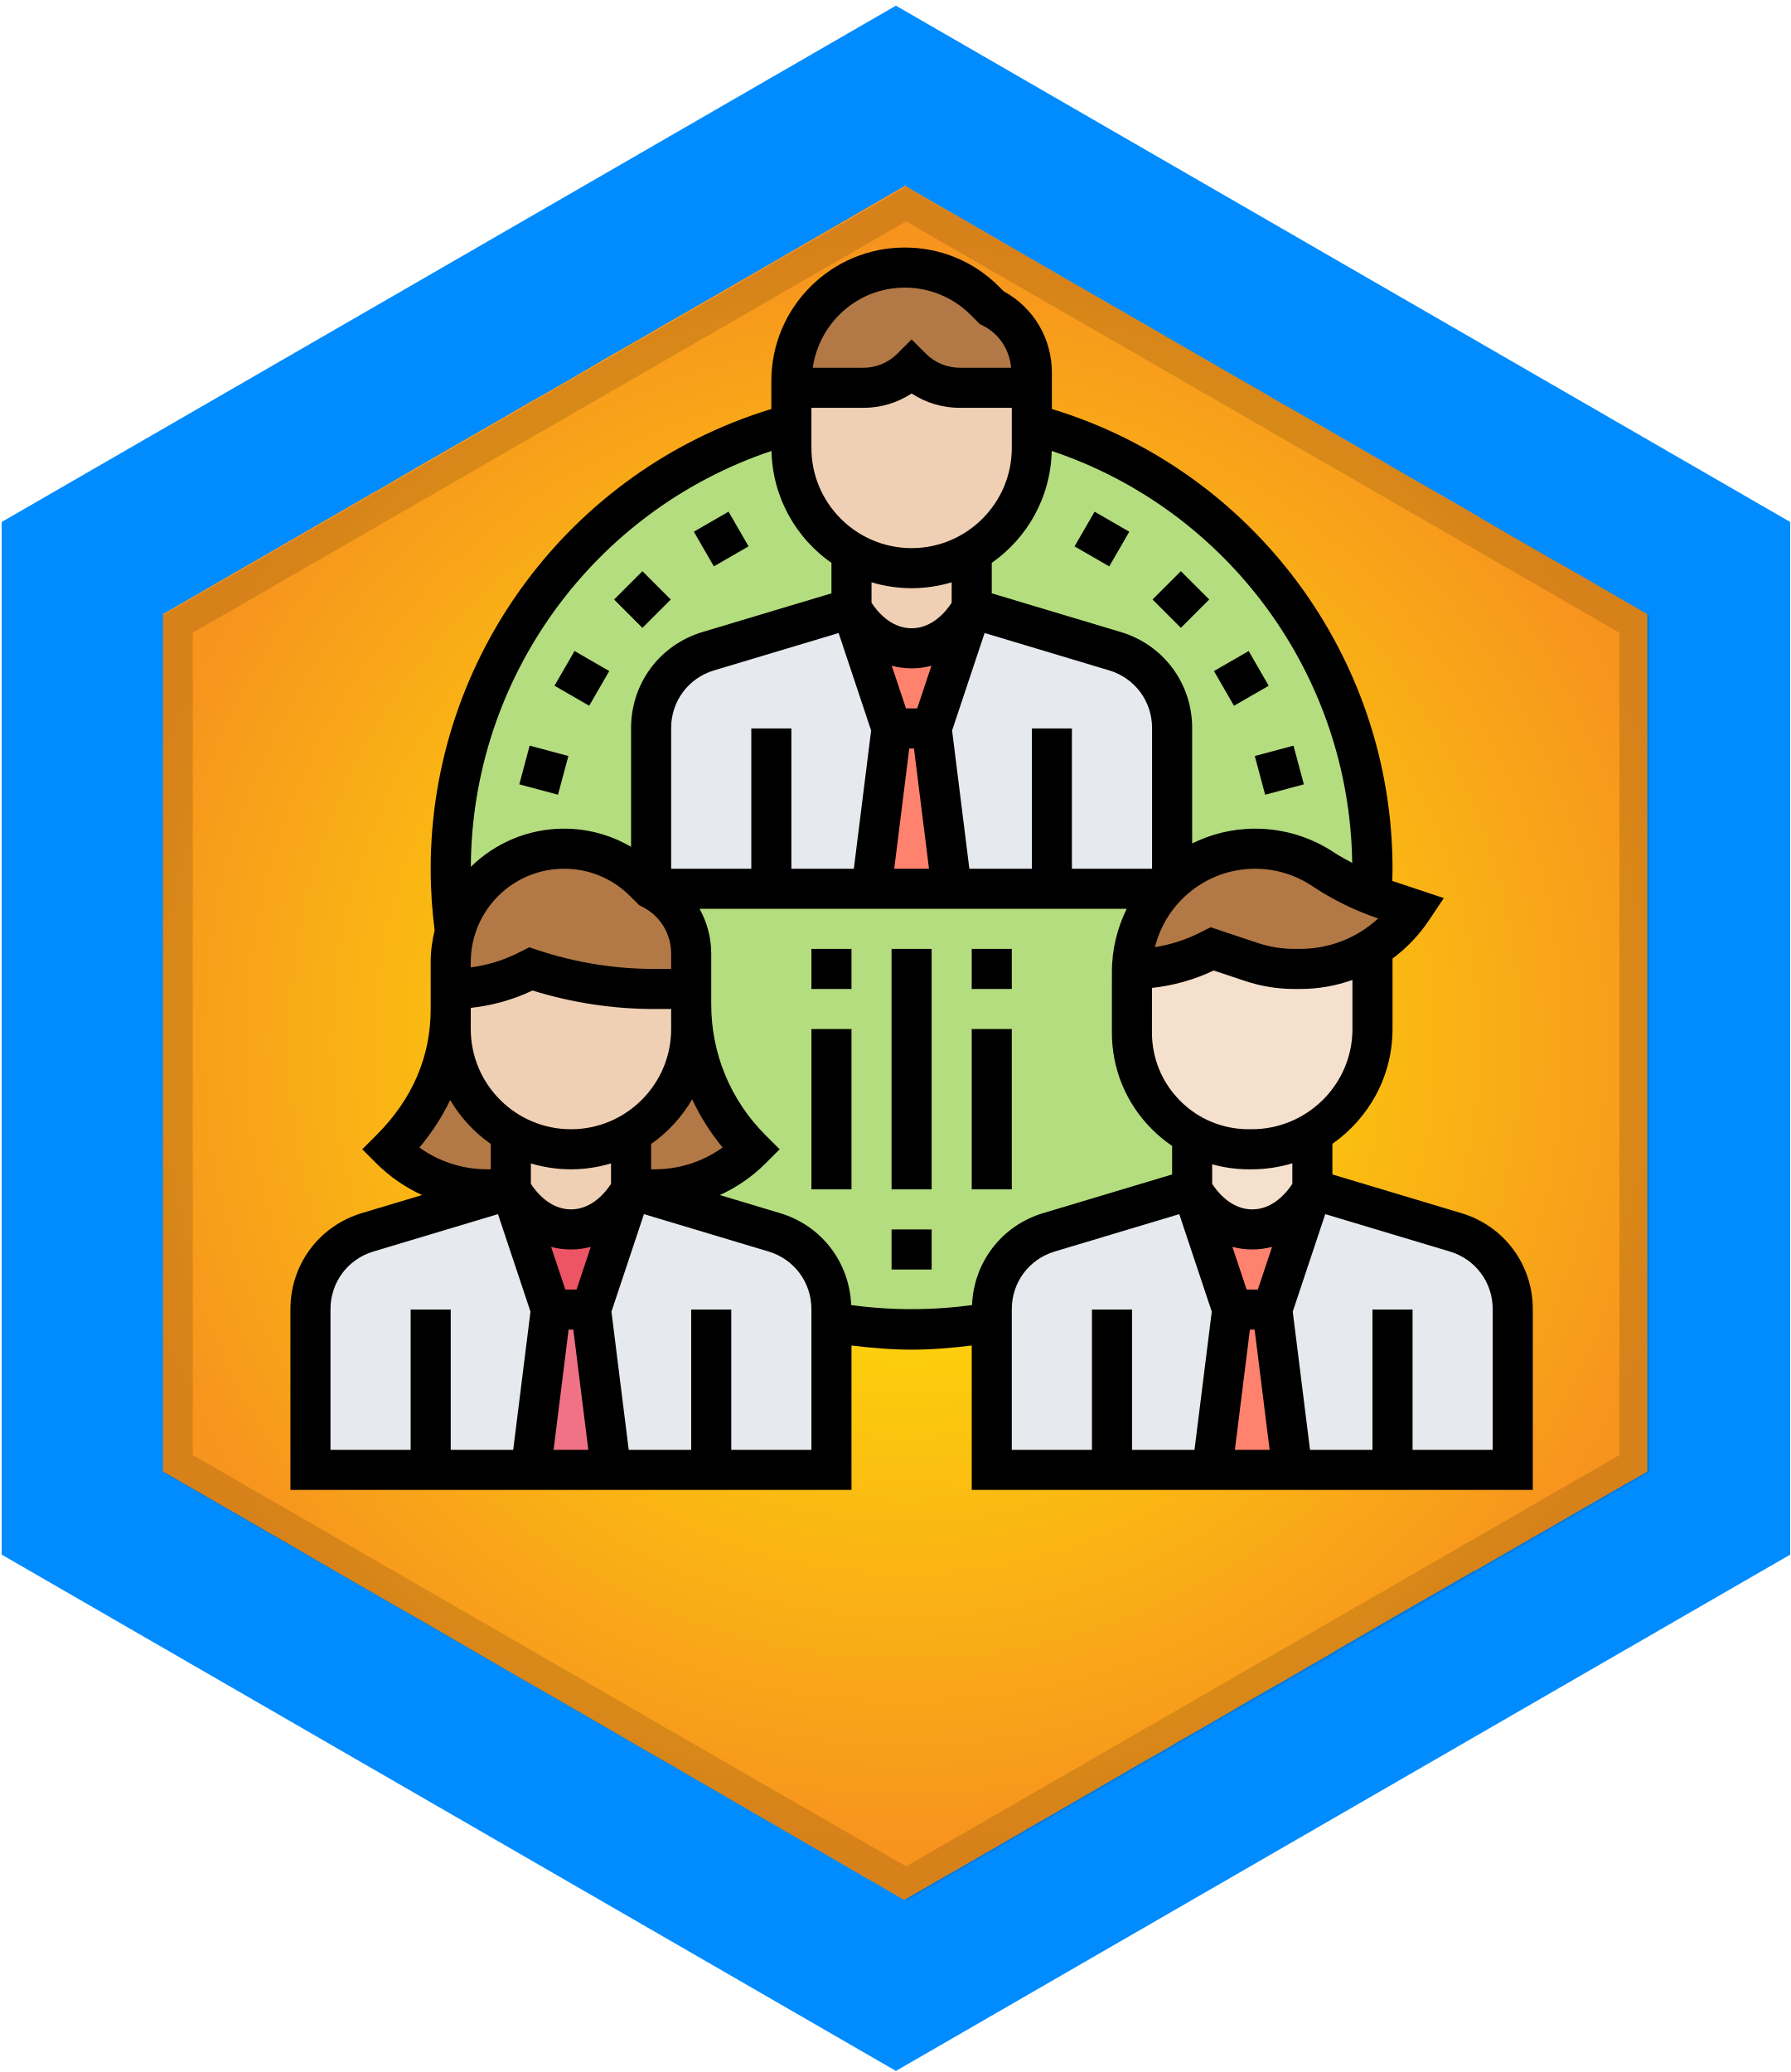
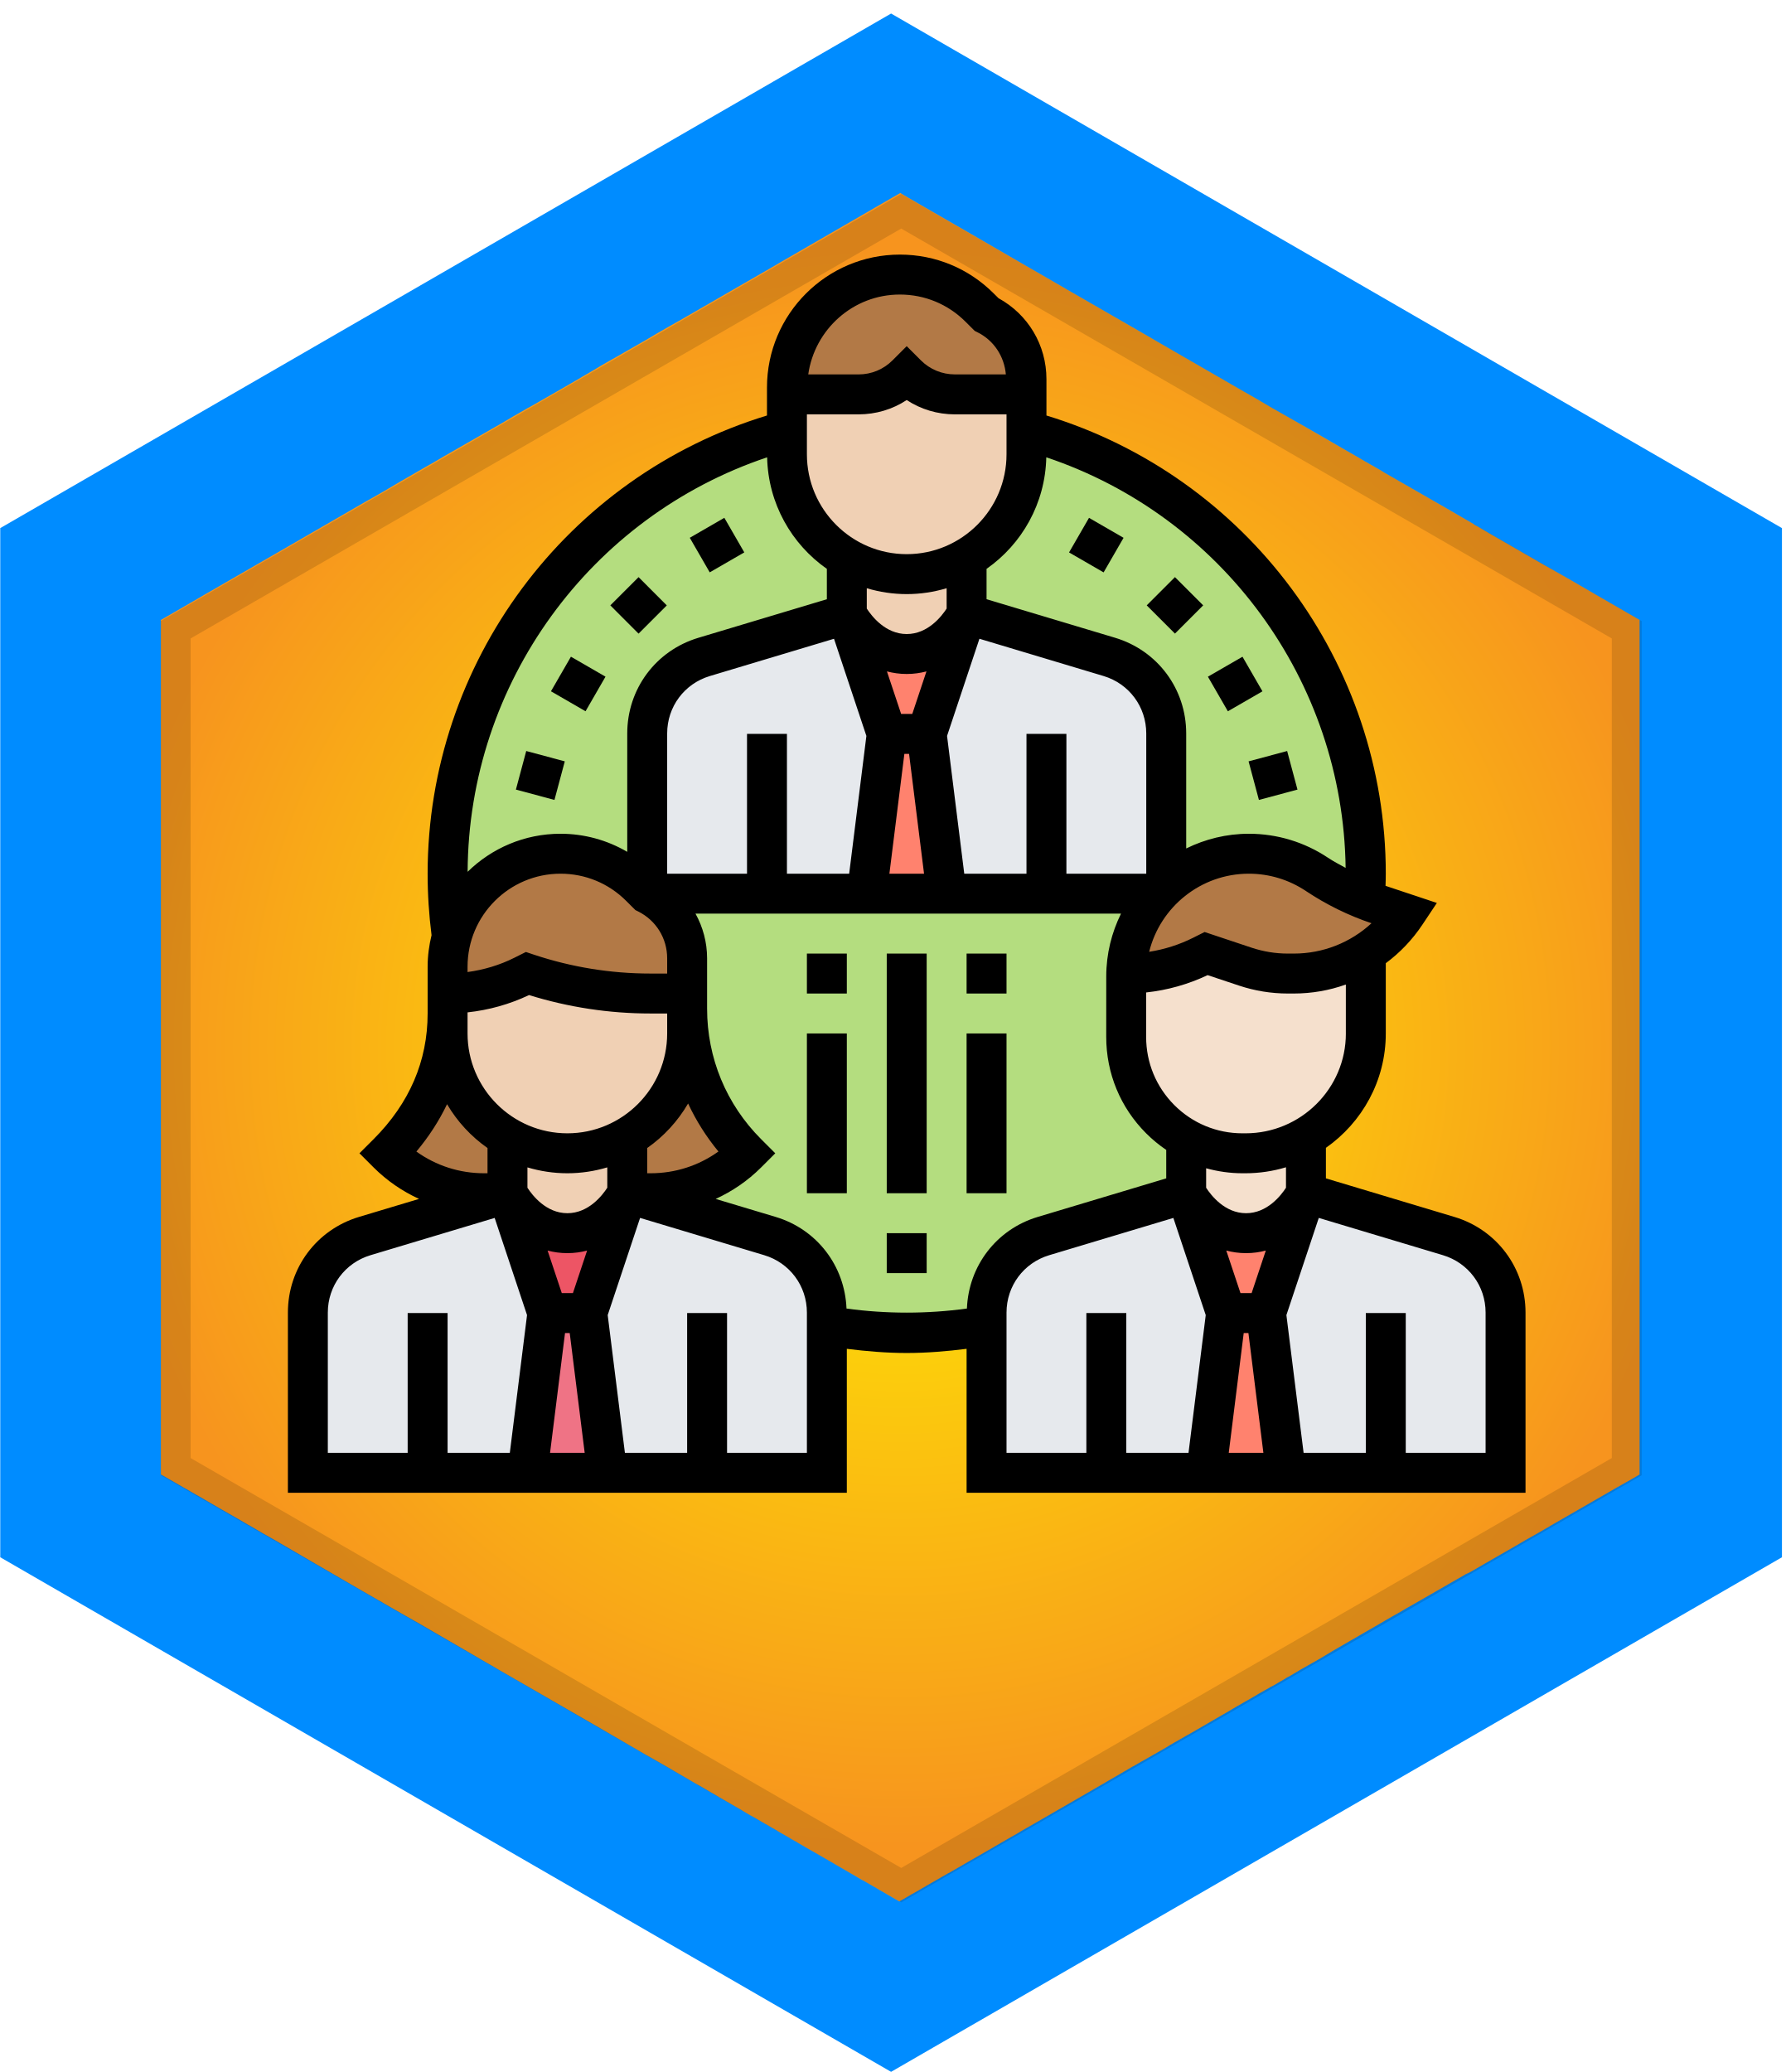
- <svg xmlns="http://www.w3.org/2000/svg" version="1.1" x="0px" y="0px" viewBox="0 0 110.979 128.417" enable-background="new 0 0 110.979 128.417" xml:space="preserve" id="svg476">
+ <svg xmlns="http://www.w3.org/2000/svg" version="1.1" x="0px" y="0px" viewBox="0 0 730.4 847.4" enable-background="new 0 0 110.979 128.417" xml:space="preserve" id="svg476" width="730.4" height="847.4">
  <defs id="defs480">
-     <radialGradient gradientUnits="userSpaceOnUse" r="49.688" cy="64.632" cx="56.098" id="SVGID_1_">
+     <radialGradient gradientUnits="userSpaceOnUse" r="49.688" cy="64.632" cx="56.098" id="SVGID_1_" gradientTransform="matrix(6.573748,0,0,6.576562,-0.5796698,3.22557)">
      <stop id="stop11" style="stop-color:#FFF200" offset="0" />
      <stop id="stop13" style="stop-color:#F7941E" offset="1" />
    </radialGradient>
    <radialGradient gradientUnits="userSpaceOnUse" r="31.333" cy="66.265" cx="56.051" id="SVGID_2_">
      <stop id="stop468" style="stop-color:#FFF200" offset="0.099" />
      <stop id="stop470" style="stop-color:#FFF200;stop-opacity:0" offset="1" />
    </radialGradient>
  </defs>
-   <g id="Layer_1" />
-   <g id="Layer_4" />
-   <g id="Layer_63_23_">
+   <g id="Layer_1" transform="translate(0,718.983)" />
+   <g id="Layer_4" transform="translate(0,718.983)" />
+   <g id="Layer_63_23_" transform="matrix(6.573748,0,0,6.576562,-0.5796698,3.225617)">
    <g id="g8">
      <g id="g6">
-         <polygon style="fill:#008cff" id="polygon4" points="0.104,96.351 0.104,32.351 55.528,0.351 110.954,32.351 110.954,96.351 55.528,128.351 " />
+         <polygon style="fill:#008cff" id="polygon4" points="110.954,32.351 110.954,96.351 55.528,128.351 0.104,96.351 0.104,32.351 55.528,0.351 " />
      </g>
    </g>
  </g>
-   <path style="fill:url(#SVGID_1_)" id="path16" d="m 102.098,38.062 v 53.14 l -0.01,0.01 -0.02,0.01 -0.41,0.24 -0.37,0.21 -0.62,0.35 -4.15,2.39 -0.01,0.01 -0.13,0.08 -0.06,0.03 -0.55,0.32 -0.8,0.45 -0.1,0.06 -0.48,0.28 -1.13,0.65 -0.85,0.49 -0.74,0.43 -0.24,0.13 -0.13,0.05 -0.11,0.07 -1,0.57 -0.03,0.02 -2,1.15 -0.51,0.29 -0.14,0.08 -0.03,0.02 -0.14,0.08 -0.01,0.01 -1.04,0.59 -0.04,0.03 -0.07,0.04 -1.16,0.67 -0.45,0.26 -0.02,0.02 h -0.01 l -0.42,0.24 -1.12,0.65 -0.87,0.52 -1.18,0.67 -0.08,0.05 -0.12,0.07 -0.04,0.03 -0.04,0.02 -0.02,0.01 -0.1,0.06 -0.29,0.17 -0.03,0.01 -0.16,0.09 v 0.01 l -0.4,0.23 -0.27,0.16 -0.11,0.06 -0.18,0.09 -0.02,0.02 -0.04,0.02 -0.69,0.39 -0.06,0.04 -0.24,0.14 -0.02,0.01 -0.29,0.17 -0.15,0.08 -0.22,0.13 -0.24,0.14 h -0.01 l -0.42,0.25 -0.29,0.17 -0.03,0.02 -0.3,0.17 -1.36,0.79 -0.5,0.29 -0.25,0.14 -0.7,0.4 -0.03,0.02 h -0.01 l -0.31,0.18 -0.05,0.03 -0.24,0.15 -0.84,0.48 -0.63,0.36 -0.06,0.03 -0.5,0.29 c -0.01,0.01 -0.01,0.01 -0.01,0 l -0.53,0.31 -0.29,0.17 -0.76,0.44 -0.05,0.03 -0.05,0.03 -0.03,0.01 c 0,0.01 -0.01,0.01 -0.01,0.01 l -0.02,0.02 -0.25,0.14 -1,0.58 -0.17,0.1 -0.04,0.02 -0.38,0.22 -1.42,0.82 -0.36,0.21 -0.09,0.05 -0.24,0.14 -0.8,0.46 -0.26,0.15 -0.28,0.16 -0.01,0.01 -0.2,0.12 -0.23,0.13 -0.35,0.2 -0.83,0.48 -0.01,0.01 -0.09,0.05 -1.32,0.76 -0.02,0.01 -0.79,0.46 -0.61,0.35 h -0.01 l -1.41,0.81 -0.02,0.02 -0.19,0.1 -0.06,0.04 -0.56,0.32 h -0.01 l -0.13,0.08 -0.19,0.11 -0.27,0.16 h -0.01 l -0.2,0.12 -0.06,-0.03 -1.14,-0.66 -0.02,-0.01 -0.2,-0.12 -0.85,-0.49 -0.03,-0.01 -0.33,-0.19 -0.01,-0.01 -1.4,-0.81 -0.01,-0.01 -0.02,-0.01 -1.37,-0.79 -0.03,-0.02 h -0.01 l -0.83,-0.48 -0.06,-0.04 -0.34,-0.19 -0.18,-0.11 -0.02,-0.01 -0.66,-0.38 -0.04,-0.03 -0.09,-0.05 -0.1,-0.06 -0.13,-0.07 -0.27,-0.16 -0.12,-0.07 h -0.01 l -0.72,-0.42 -0.24,-0.13 -0.39,-0.23 -0.05,-0.03 -0.03,-0.02 -1.4,-0.81 h -0.01 l -0.11,-0.07 -0.37,-0.22 h -0.01 l -0.27,-0.16 -0.62,-0.36 -0.03,-0.01 -0.06,-0.04 -0.04,-0.02 -1.29,-0.75 -0.39,-0.23 -0.68,-0.39 -0.58,-0.33 -0.11,-0.06 -1,-0.58 -1.72,-1 c -0.01,-0.01 -0.02,-0.02 -0.03,-0.02 l -1.32,-0.76 -3.92,-2.26 -0.16,-0.09 -0.57,-0.33 -0.47,-0.27 -0.44,-0.26 -0.3,-0.17 -0.38,-0.22 -0.99,-0.58 -0.04,-0.02 -2.74,-1.59 -0.1,-0.06 -0.18,-0.1 -0.67,-0.38 -0.82,-0.47 -0.09,-0.05 -0.5,-0.29 -0.01,-0.01 -0.08,-0.05 h -0.01 l -0.12,-0.07 h -0.01 l -0.31,-0.18 -0.73,-0.42 c -0.01,-0.01 -0.01,-0.01 -0.02,-0.01 l -1.86,-1.08 -1.02,-0.59 -2.11,-1.23 -0.09,-0.05 -0.2,-0.12 c 0,0 -0.01,0 -0.02,-0.01 l -0.28,-0.16 -0.53,-0.3 -0.82,-0.48 -0.06,-0.04 h -0.01 c 0,0 0,0 -0.01,0 l -0.49,-0.29 -0.7,-0.4 -0.68,-0.39 -1.22,-0.71 -0.1,-0.06 h -0.01 l -0.33,-0.19 -0.41,-0.24 h -0.01 l -0.43,-0.25 -0.99,-0.57 -0.08,-0.04 -0.03,-0.02 v -53.14 l 0.78,-0.45 1.59,-0.92 0.36,-0.21 3.38,-1.95 1.06,-0.61 5.78,-3.34 h 0.01 l 0.91,-0.52 1.05,-0.62 1.82,-1.05 h 0.01 l 0.87,-0.51 3.63,-2.08 0.64,-0.38 0.94,-0.54 0.17,-0.09 1.66,-0.95 0.78,-0.45 0.38,-0.22 0.44,-0.26 0.67,-0.39 0.43,-0.26 0.52,-0.3 0.5,-0.28 0.59,-0.34 1.19,-0.68 0.69,-0.41 0.75,-0.43 0.65,-0.37 h 0.01 l 0.05,-0.03 0.43,-0.25 5.29,-3.05 0.11,-0.06 0.08,-0.05 0.27,-0.16 5.52,-3.19 0.55,-0.32 1.44,-0.83 0.51,0.3 1.09,0.63 2.86,1.65 3.09,1.79 2.6,1.5 0.22,0.13 4.69,2.7 0.98,0.57 5.13,2.96 0.91,0.52 1.04,0.61 2.3,1.31 0.87,0.5 0.69,0.4 0.83,0.48 0.49,0.28 0.58,0.34 0.3,0.17 0.8,0.46 0.09,0.06 1.81,1.04 2.16,1.24 1.12,0.65 0.5,0.29 0.04,0.03 v 0.01 l 0.26,0.14 0.66,0.39 1.46,0.84 1.94,1.12 0.78,0.44 0.44,0.25 0.49,0.28 1.45,0.84 0.17,0.1 0.85,0.49 z" />
-   <g id="Layer_2_19_">
+   <path style="fill:url(#SVGID_1_);stroke-width:6.575" id="path16" d="m 670.587,253.543 v 349.479 l -0.066,0.066 -0.131,0.066 -2.695,1.578 -2.432,1.381 -4.076,2.302 -27.281,15.718 -0.066,0.066 -0.855,0.526 -0.394,0.197 -3.616,2.104 -5.259,2.959 -0.657,0.395 -3.155,1.841 -7.428,4.275 -5.588,3.223 -4.865,2.828 -1.578,0.855 -0.855,0.329 -0.723,0.46 -6.574,3.749 -0.197,0.132 -13.148,7.563 -3.353,1.907 -0.92,0.526 -0.197,0.132 -0.92,0.526 -0.066,0.066 -6.837,3.88 -0.263,0.197 -0.46,0.263 -7.626,4.406 -2.958,1.71 -0.131,0.132 h -0.066 l -2.761,1.578 -7.363,4.275 -5.719,3.42 -7.757,4.406 -0.526,0.329 -0.789,0.46 -0.263,0.197 -0.263,0.132 -0.131,0.066 -0.657,0.395 -1.906,1.118 -0.197,0.066 -1.052,0.592 v 0.066 l -2.63,1.513 -1.775,1.052 -0.723,0.395 -1.183,0.592 -0.131,0.132 -0.263,0.132 -4.536,2.565 -0.394,0.263 -1.578,0.921 -0.131,0.066 -1.906,1.118 -0.986,0.526 -1.446,0.855 -1.578,0.921 h -0.066 l -2.761,1.644 -1.906,1.118 -0.197,0.132 -1.972,1.118 -8.94,5.195 -3.287,1.907 -1.643,0.921 -4.602,2.631 -0.197,0.132 h -0.066 l -2.038,1.184 -0.329,0.197 -1.578,0.986 -5.522,3.157 -4.141,2.368 -0.394,0.197 -3.287,1.907 c -0.066,0.066 -0.066,0.066 -0.066,0 l -3.484,2.039 -1.906,1.118 -4.996,2.894 -0.329,0.197 -0.329,0.197 -0.197,0.066 c 0,0.066 -0.066,0.066 -0.066,0.066 l -0.131,0.132 -1.643,0.921 -6.574,3.814 -1.118,0.658 -0.263,0.132 -2.498,1.447 -9.335,5.393 -2.367,1.381 -0.592,0.329 -1.578,0.921 -5.259,3.025 -1.709,0.986 -1.841,1.052 -0.066,0.066 -1.315,0.789 -1.512,0.855 -2.301,1.315 -5.456,3.157 -0.066,0.066 -0.592,0.329 -8.677,4.998 -0.131,0.066 -5.193,3.025 -4.01,2.302 h -0.066 l -9.269,5.327 -0.131,0.132 -1.249,0.658 -0.394,0.263 -3.681,2.104 h -0.066 l -0.855,0.526 -1.249,0.723 -1.775,1.052 h -0.066 l -1.315,0.789 -0.394,-0.197 -7.494,-4.341 -0.131,-0.066 -1.315,-0.789 -5.588,-3.223 -0.197,-0.066 -2.169,-1.25 -0.066,-0.066 -9.203,-5.327 -0.066,-0.066 -0.131,-0.066 -9.006,-5.195 -0.197,-0.132 h -0.066 l -5.456,-3.157 -0.394,-0.263 -2.235,-1.25 -1.183,-0.723 -0.131,-0.066 -4.339,-2.499 -0.263,-0.197 -0.592,-0.329 -0.657,-0.395 -0.855,-0.46 -1.775,-1.052 -0.789,-0.46 h -0.066 l -4.733,-2.762 -1.578,-0.855 -2.564,-1.513 -0.329,-0.197 -0.197,-0.132 -9.203,-5.327 h -0.066 l -0.723,-0.46 -2.432,-1.447 h -0.066 l -1.775,-1.052 -4.076,-2.368 -0.197,-0.066 -0.394,-0.263 -0.263,-0.132 -8.48,-4.932 -2.564,-1.513 -4.47,-2.565 -3.813,-2.17 -0.723,-0.395 -6.574,-3.814 -11.307,-6.577 c -0.066,-0.066 -0.131,-0.132 -0.197,-0.132 l -8.677,-4.998 -25.769,-14.863 -1.052,-0.592 -3.747,-2.17 -3.09,-1.776 -2.892,-1.71 -1.972,-1.118 -2.498,-1.447 -6.508,-3.814 -0.263,-0.132 -18.012,-10.457 -0.657,-0.395 -1.183,-0.658 -4.404,-2.499 -5.39,-3.091 -0.592,-0.329 -3.287,-1.907 -0.066,-0.066 -0.526,-0.329 h -0.066 l -0.789,-0.46 h -0.066 l -2.038,-1.184 -4.799,-2.762 c -0.066,-0.066 -0.066,-0.066 -0.131,-0.066 l -12.227,-7.103 -6.705,-3.88 -13.871,-8.089 -0.592,-0.329 -1.315,-0.789 c 0,0 -0.066,0 -0.131,-0.066 l -1.841,-1.052 -3.484,-1.973 -5.39,-3.157 -0.394,-0.263 h -0.066 c 0,0 0,0 -0.066,0 l -3.221,-1.907 -4.602,-2.631 -4.47,-2.565 -8.02,-4.669 -0.657,-0.395 h -0.066 l -2.169,-1.25 -2.695,-1.578 h -0.066 l -2.827,-1.644 -6.508,-3.749 -0.526,-0.263 -0.197,-0.132 V 253.543 l 5.128,-2.959 10.452,-6.05 2.367,-1.381 22.219,-12.824 6.968,-4.012 37.996,-21.966 h 0.066 l 5.982,-3.42 6.902,-4.077 11.964,-6.905 h 0.066 l 5.719,-3.354 23.863,-13.679 4.207,-2.499 6.179,-3.551 1.118,-0.592 10.912,-6.248 5.128,-2.959 2.498,-1.447 2.892,-1.71 4.404,-2.565 2.827,-1.71 3.418,-1.973 3.287,-1.841 3.879,-2.236 7.823,-4.472 4.536,-2.696 4.93,-2.828 4.273,-2.433 h 0.066 l 0.329,-0.197 2.827,-1.644 34.775,-20.059 0.723,-0.395 0.526,-0.329 1.775,-1.052 36.287,-20.979 3.616,-2.104 9.466,-5.459 3.353,1.973 7.165,4.143 18.801,10.851 20.313,11.772 17.092,9.865 1.446,0.855 30.831,17.757 6.442,3.749 33.723,19.467 5.982,3.42 6.837,4.012 15.12,8.615 5.719,3.288 4.536,2.631 5.456,3.157 3.221,1.841 3.813,2.236 1.972,1.118 5.259,3.025 0.592,0.395 11.898,6.84 14.199,8.155 7.363,4.275 3.287,1.907 0.263,0.197 v 0.066 l 1.709,0.921 4.339,2.565 9.598,5.524 12.753,7.366 5.128,2.894 2.892,1.644 3.221,1.841 9.532,5.524 1.118,0.658 5.588,3.223 z" />
+   <g id="Layer_2_19_" transform="matrix(6.573748,0,0,6.576562,-0.5796698,3.225617)">
    <g id="Layer_16_19_">
      <path style="opacity:0.13" id="path74" d="m 56.158,11.572 -46.07,26.56 v 53.12 l 1.67,0.96 0.63,0.37 h 0.01 l 14.8,8.53 4.01,2.31 1.04,0.6 2.18,1.26 0.49,0.28 0.44,0.26 0.36,0.21 3.13,1.8 3.31,1.91 1.29,0.74 v 0.01 l 12.71,7.32 46.07,-26.56 v -53.12 z m 44.21,78.61 -44.21,25.49 -12.51,-7.21 -17.89,-10.32 -13.81,-7.96 v -50.97 l 44.21,-25.49 44.21,25.49 z" enable-background="new    " />
    </g>
  </g>
-   <g id="g1767" transform="matrix(0.1552419,0,0,0.1552419,18,15.34201)">
+   <g id="g1767" transform="matrix(1.020522,0,0,1.020958,117.7478,104.1233)">
    <path id="path1648" d="M 432,248 C 432,349.621 349.621,432 248,432 146.379,432 64,349.621 64,248 64,146.379 146.379,64 248,64 c 101.621,0 184,82.379 184,184 z m 0,0" style="fill:#b4dd7f" />
    <path id="path1650" d="M 360.078,376.16 C 360,376.078 360,376 360,376 l -57.199,17.121 C 289.281,397.199 280,409.68 280,423.84 V 488 h 208 v -64.16 c 0,-14.16 -9.281,-26.641 -22.801,-30.719 L 408,376 c 0,0 0,0.078 -0.078,0.16 z m 0,0" style="fill:#e6e9ed" />
    <path id="path1652" d="m 392,424 8,64 h -32 l 8,-64 z m 0,0" style="fill:#ff826e" />
    <path id="path1654" d="M 407.922,376.16 392,424 H 376 L 360.078,376.16 C 361.039,377.922 368.961,392 384,392 c 15.039,0 22.961,-14.078 23.922,-15.84 z m 0,0" style="fill:#ff826e" />
    <path id="path1656" d="M 88.078,376.16 C 88,376.078 88,376 88,376 L 30.801,393.121 C 17.281,397.199 8,409.68 8,423.84 V 488 h 208 v -64.16 c 0,-14.16 -9.281,-26.641 -22.801,-30.719 L 136,376 c 0,0 0,0.078 -0.078,0.16 z m 0,0" style="fill:#e6e9ed" />
    <path id="path1658" d="m 120,424 8,64 H 96 l 8,-64 z m 0,0" style="fill:#ef7385" />
    <path id="path1660" d="M 135.922,376.16 120,424 H 104 L 88.078,376.16 C 89.039,377.922 96.961,392 112,392 c 15.039,0 22.961,-14.078 23.922,-15.84 z m 0,0" style="fill:#ed5565" />
    <path id="path1662" d="m 383.762,360 c 8.879,0 17.117,-2.32 24.238,-6.48 V 376 c 0,0 0,0.078 -0.078,0.16 C 406.961,377.922 399.039,392 384,392 368.961,392 361.039,377.922 360.078,376.16 360,376.078 360,376 360,376 V 354.238 C 366.719,357.922 374.398,360 382.559,360 Z m 0,0" style="fill:#f5e0cd" />
    <path id="path1664" d="m 360,354.238 c -14.32,-8 -24.078,-23.277 -24.078,-40.879 L 336,289.121 c 0,-0.402 0,-0.723 0.078,-1.121 10.562,0 20.801,-2.48 30.242,-7.121 L 368,280 l 15.68,5.199 C 389.199,287.039 394.961,288 400.719,288 h 2.402 c 10.32,0 20.16,-2.961 28.641,-8.32 L 432,280 v 32 c 0,17.68 -9.602,33.199 -24,41.52 C 400.879,357.68 392.641,360 383.762,360 h -1.203 C 374.398,360 366.719,357.922 360,354.238 Z m 0,0" style="fill:#f5e0cd" />
    <g id="g1676" style="fill:#b27946">
      <path id="path1666" d="M 437.281,260.398 448,264 c -4.238,6.48 -9.84,11.762 -16.238,15.68 C 423.281,285.039 413.441,288 403.121,288 h -2.402 c -5.758,0 -11.52,-0.961 -17.039,-2.801 L 368,280 l -1.68,0.879 C 356.879,285.52 346.641,288 336.078,288 c 0.242,-12.398 5.043,-23.52 12.883,-32 H 352 v -3.039 C 360.719,244.879 372.32,240 385.121,240 c 9.68,0 19.199,2.879 27.277,8.238 5.762,3.84 11.922,7.121 18.32,9.762 2.16,0.879 4.32,1.68 6.562,2.398 z m 0,0" />
      <path id="path1668" d="M 200,53.281 C 200,28.238 220.238,8 245.281,8 c 12,0 23.52,4.801 32,13.281 L 280,24 c 9.84,4.879 16,14.961 16,25.922 V 56 H 267.281 C 260.078,56 253.121,53.121 248,48 c -5.121,5.121 -12.078,8 -19.281,8 H 200 Z m 0,0" />
      <path id="path1670" d="M 166.238,333.441 C 170.32,343.281 176.32,352.32 184,360 c -10.238,10.238 -24.16,16 -38.641,16 H 136 V 353.52 C 150.32,345.281 160,329.762 160,312 v -9.922 c 0,10.883 2.16,21.441 6.238,31.363 z m 0,0" />
      <path id="path1672" d="m 144,256 c 9.84,4.879 16,14.961 16,25.922 V 296 H 145.281 C 128.559,296 111.922,293.281 96,288 l -1.68,0.879 C 84.879,293.52 74.559,296 64,296 v -10.719 c 0,-4.562 0.719,-9.043 1.922,-13.203 2.238,-7.199 6.156,-13.68 11.359,-18.797 8.16,-8.242 19.52,-13.281 32,-13.281 12,0 23.52,4.801 32,13.281 z m 0,0" />
      <path id="path1674" d="M 88,353.52 V 376 H 78.641 C 64.16,376 50.238,370.238 40,360 55.359,344.641 64,325.762 64,304 v 8 c 0,13.281 5.359,25.281 14.078,33.922 2.961,2.957 6.242,5.52 9.922,7.598 z m 0,0" />
    </g>
    <path id="path1678" d="M 136,353.52 V 376 c 0,0 0,0.078 -0.078,0.16 C 134.961,377.922 127.039,392 112,392 96.961,392 89.039,377.922 88.078,376.16 88,376.078 88,376 88,376 V 353.52 C 95.039,357.68 103.199,360 112,360 c 8.801,0 16.961,-2.32 24,-6.48 z m 0,0" style="fill:#f0d0b4" />
    <path id="path1680" d="M 136,353.52 C 128.961,357.68 120.801,360 112,360 c -8.801,0 -16.961,-2.32 -24,-6.48 -3.68,-2.078 -6.961,-4.641 -9.922,-7.598 C 69.359,337.281 64,325.281 64,312 v -16 c 10.559,0 20.879,-2.48 30.32,-7.121 L 96,288 c 15.922,5.281 32.559,8 49.281,8 H 160 v 16 c 0,17.762 -9.68,33.281 -24,41.52 z m 0,0" style="fill:#f0d0b4" />
    <path id="path1682" d="M 224.078,144.16 C 224,144.078 224,144 224,144 l -57.199,17.121 C 153.281,165.199 144,177.68 144,191.84 V 256 h 204.961 c 0.398,-0.559 0.879,-1.039 1.438,-1.602 0.562,-0.559 1.043,-1.039 1.602,-1.438 v -61.121 c 0,-14.16 -9.281,-26.641 -22.801,-30.719 L 272,144 c 0,0 0,0.078 -0.078,0.16 z m 0,0" style="fill:#e6e9ed" />
    <path id="path1684" d="m 256,192 8,64 h -32 l 8,-64 z m 0,0" style="fill:#ff826e" />
    <path id="path1686" d="M 271.922,144.16 256,192 H 240 L 224.078,144.16 C 225.039,145.922 232.961,160 248,160 c 15.039,0 22.961,-14.078 23.922,-15.84 z m 0,0" style="fill:#ff826e" />
    <path id="path1688" d="M 224,121.52 248,128 c 8.801,0 16.961,-2.32 24,-6.48 V 144 c 0,0 0,0.078 -0.078,0.16 C 270.961,145.922 263.039,160 248,160 232.961,160 225.039,145.922 224.078,144.16 224,144.078 224,144 224,144 Z m 0,0" style="fill:#f0d0b4" />
    <path id="path1690" d="M 296,70.32 V 80 c 0,17.762 -9.68,33.281 -24,41.52 C 264.961,125.68 256.801,128 248,128 l -24,-6.48 c -3.68,-2.078 -6.961,-4.641 -9.922,-7.598 C 205.359,105.281 200,93.281 200,80 V 56 h 28.719 c 7.203,0 14.16,-2.879 19.281,-8 5.121,5.121 12.078,8 19.281,8 H 296 Z m 0,0" style="fill:#f0d0b4" />
    <path id="path1692" d="M 467.496,385.496 416,370.047 V 357.816 C 430.488,347.672 440,330.938 440,312 v -28.145 c 5.656,-4.191 10.633,-9.383 14.656,-15.422 l 5.809,-8.715 -20.57,-6.855 C 439.938,251.246 440,249.633 440,248 440,163.449 384.344,88.938 304,64.457 V 49.887 c 0,-13.621 -7.328,-25.91 -19.207,-32.414 l -1.883,-1.871 C 272.855,5.535 259.488,0 245.258,0 215.887,0 192,23.887 192,53.258 V 64.457 C 111.656,88.938 56,163.449 56,248 c 0,8.238 0.535,16.52 1.574,24.625 C 56.586,276.68 56,280.895 56,285.258 V 304 c 0,19.031 -7.289,35.977 -21.656,50.344 L 28.68,360 l 5.664,5.656 c 5.352,5.352 11.535,9.551 18.215,12.617 l -24.055,7.215 C 11.457,390.609 0,406.008 0,423.816 V 496 h 224 v -57.672 c 7.953,0.992 15.969,1.672 24,1.672 8.031,0 16.047,-0.68 24,-1.672 V 496 h 224 v -72.184 c 0,-17.809 -11.457,-33.207 -28.504,-38.32 z M 383.062,432 h 1.883 l 6,48 H 377.062 Z m 3.168,-16 h -4.469 l -5.684,-17.031 C 378.535,399.609 381.152,400 384,400 c 2.848,0 5.465,-0.391 7.91,-1.031 z M 400,373.801 C 398.016,376.863 392.504,384 384,384 c -8.504,0 -14.016,-7.145 -16,-10.199 V 366 c 4.688,1.289 9.566,2 14.559,2 h 1.211 c 5.637,0 11.086,-0.855 16.23,-2.398 z M 424,312 c 0,22.055 -18.047,40 -40.23,40 h -1.211 c -10.32,0 -20.016,-4.016 -27.312,-11.312 -7.285,-7.297 -11.301,-17 -11.293,-27.32 l 0.008,-17.793 c 8.512,-0.91 16.887,-3.262 24.633,-6.941 l 12.582,4.191 C 387.512,294.93 394.098,296 400.742,296 h 2.41 c 7.215,0 14.246,-1.246 20.84,-3.602 V 312 Z M 296,192 v 56 h -24.938 l -6.895,-55.191 12.977,-38.922 49.758,14.93 c 10.227,3.07 17.098,12.32 17.098,23 V 248 h -32 v -56 z m -112,0 v 56 h -32 v -56.184 c 0,-10.68 6.871,-19.922 17.105,-22.992 l 49.758,-14.93 12.977,38.922 L 224.938,248 H 200 V 192 Z M 72,304 v -0.449 c 8.52,-0.91 16.895,-3.254 24.641,-6.934 C 112.406,301.512 128.762,304 145.297,304 H 152 v 8 c 0,22.055 -17.945,40 -40,40 -22.055,0 -40,-17.945 -40,-40 z m 37.258,-56 c 9.957,0 19.309,3.871 26.344,10.922 l 3.664,3.652 1.16,0.578 C 147.559,266.727 152,273.902 152,281.887 V 288 h -6.703 c -15.922,0 -31.656,-2.551 -46.77,-7.586 l -3.145,-1.055 -4.648,2.328 C 84.863,284.625 78.496,286.52 72,287.398 v -2.141 C 72,264.711 88.711,248 109.258,248 Z M 112,368 c 5.559,0 10.93,-0.84 16,-2.359 v 8.152 C 126.016,376.863 120.504,384 112,384 c -8.504,0 -14.016,-7.145 -16,-10.199 v -8.152 C 101.07,367.16 106.441,368 112,368 Z m -0.938,64 h 1.883 l 6,48 H 105.062 Z m 3.168,-16 h -4.469 l -5.684,-17.031 C 106.527,399.609 109.152,400 112,400 c 2.848,0 5.473,-0.391 7.91,-1.031 z M 144,368 v -10.113 c 6.68,-4.672 12.273,-10.766 16.391,-17.832 3.195,6.848 7.258,13.305 12.152,19.227 C 164.664,364.945 155.258,368 145.367,368 Z M 208,64 h 20.688 C 235.656,64 242.312,62 248,58.266 253.688,62 260.344,64 267.312,64 H 288 v 16 c 0,22.055 -17.945,40 -40,40 -22.055,0 -40,-17.945 -40,-40 z m 42.23,120 h -4.469 l -5.684,-17.031 C 242.535,167.609 245.152,168 248,168 c 2.848,0 5.465,-0.391 7.91,-1.031 z M 248,136 c 5.559,0 10.93,-0.84 16,-2.359 v 8.152 C 262.016,144.863 256.504,152 248,152 c -8.504,0 -14.016,-7.145 -16,-10.199 v -8.152 C 237.07,135.16 242.441,136 248,136 Z m -0.938,64 h 1.883 l 6,48 H 241.062 Z m 156.098,80 h -2.406 c -4.938,0 -9.816,-0.793 -14.516,-2.352 l -18.848,-6.289 -4.648,2.328 c -5.52,2.762 -11.477,4.648 -17.574,5.602 C 349.602,261.344 365.832,248 385.121,248 c 8.152,0 16.039,2.391 22.824,6.91 8.16,5.441 17.016,9.801 26.328,12.938 C 425.895,275.586 414.84,280 403.16,280 Z m 20.742,-34.328 c -2.383,-1.312 -4.812,-2.551 -7.078,-4.07 C 407.398,235.32 396.441,232 385.129,232 c -9.016,0 -17.527,2.16 -25.121,5.895 v -46.086 c 0,-17.809 -11.457,-33.199 -28.504,-38.32 L 280,138.047 v -12.16 c 14.176,-9.918 23.543,-26.207 23.938,-44.688 70.43,23.594 118.965,89.543 119.965,164.473 z M 245.258,16 c 9.957,0 19.309,3.871 26.344,10.922 l 3.664,3.652 1.16,0.578 c 6.559,3.281 10.664,9.648 11.309,16.84 H 267.312 c -5.16,0 -10.008,-2.008 -13.656,-5.656 L 248,36.68 242.336,42.344 C 238.695,45.992 233.848,48 228.688,48 h -20.152 c 2.578,-18.039 17.977,-32 36.723,-32 z M 192.062,81.207 C 192.457,99.688 201.824,115.977 216,125.895 v 12.16 l -51.496,15.449 C 147.457,158.609 136,174.008 136,191.816 v 47.43 C 127.961,234.551 118.816,232 109.258,232 94.777,232 81.641,237.824 72.031,247.238 72.359,171.664 121.137,104.961 192.062,81.207 Z M 63.785,340.336 C 67.879,347.281 73.406,353.281 80,357.887 V 368 h -1.367 c -9.871,0 -19.273,-3.047 -27.137,-8.695 4.984,-5.945 9.09,-12.297 12.289,-18.969 z M 16,423.816 c 0,-10.68 6.871,-19.922 17.105,-22.992 L 82.863,385.895 95.84,424.816 88.938,480 H 64 V 424 H 48 v 56 H 16 Z M 208,480 h -32 v -56 h -16 v 56 h -24.938 l -6.895,-55.191 12.977,-38.922 49.758,14.93 c 10.227,3.07 17.098,12.32 17.098,23 z m 64.129,-57.809 c -15.961,2.184 -32.305,2.184 -48.258,0 -0.68,-17.102 -11.855,-31.734 -28.375,-36.695 l -24.055,-7.215 c 6.68,-3.066 12.863,-7.266 18.223,-12.625 L 195.32,360 189.656,354.344 C 175.688,340.375 168,321.816 168,302.062 V 281.887 C 168,275.465 166.32,269.359 163.352,264 h 170.527 c -3.742,7.594 -5.902,16.098 -5.91,25.121 l -0.008,24.238 c -0.008,14.594 5.664,28.312 15.984,38.633 2.496,2.496 5.199,4.711 8.062,6.656 v 11.398 l -51.496,15.449 c -16.527,4.953 -27.703,19.594 -28.383,36.695 z M 288,423.816 c 0,-10.68 6.871,-19.922 17.105,-22.992 l 49.758,-14.93 12.977,38.922 L 360.938,480 H 336 v -56 h -16 v 56 H 288 Z M 480,480 h -32 v -56 h -16 v 56 h -24.938 l -6.895,-55.191 12.977,-38.922 49.758,14.93 c 10.227,3.07 17.098,12.32 17.098,23 z m 0,0" />
    <path id="path1694" d="m 161.062,113.441 13.848,-8 7.996,13.848 -13.848,8 z m 0,0" />
    <path id="path1696" d="m 129.219,140.516 11.32,-11.309 11.309,11.32 -11.316,11.309 z m 0,0" />
    <path id="path1698" d="m 105.43,174.93 8,-13.855 13.855,8 -8,13.855 z m 0,0" />
    <path id="path1700" d="m 91.375,214.309 4.141,-15.453 15.453,4.141 -4.141,15.453 z m 0,0" />
    <path id="path1702" d="m 240,392 h 16 v 16 h -16 z m 0,0" />
    <path id="path1704" d="m 385.012,203 15.453,-4.141 4.141,15.453 -15.453,4.141 z m 0,0" />
    <path id="path1706" d="m 368.711,169.086 13.859,-8 7.996,13.859 -13.855,7.996 z m 0,0" />
    <path id="path1708" d="m 344.188,140.512 11.309,-11.316 11.32,11.309 -11.312,11.316 z m 0,0" />
    <path id="path1710" d="m 313.059,119.305 8,-13.848 13.848,7.996 -8,13.848 z m 0,0" />
    <path id="path1712" d="m 240,280 h 16 v 96 h -16 z m 0,0" />
    <path id="path1714" d="m 272,280 h 16 v 16 h -16 z m 0,0" />
    <path id="path1716" d="m 272,312 h 16 v 64 h -16 z m 0,0" />
    <path id="path1718" d="m 208,280 h 16 v 16 h -16 z m 0,0" />
    <path id="path1720" d="m 208,312 h 16 v 64 h -16 z m 0,0" />
  </g>
</svg>
